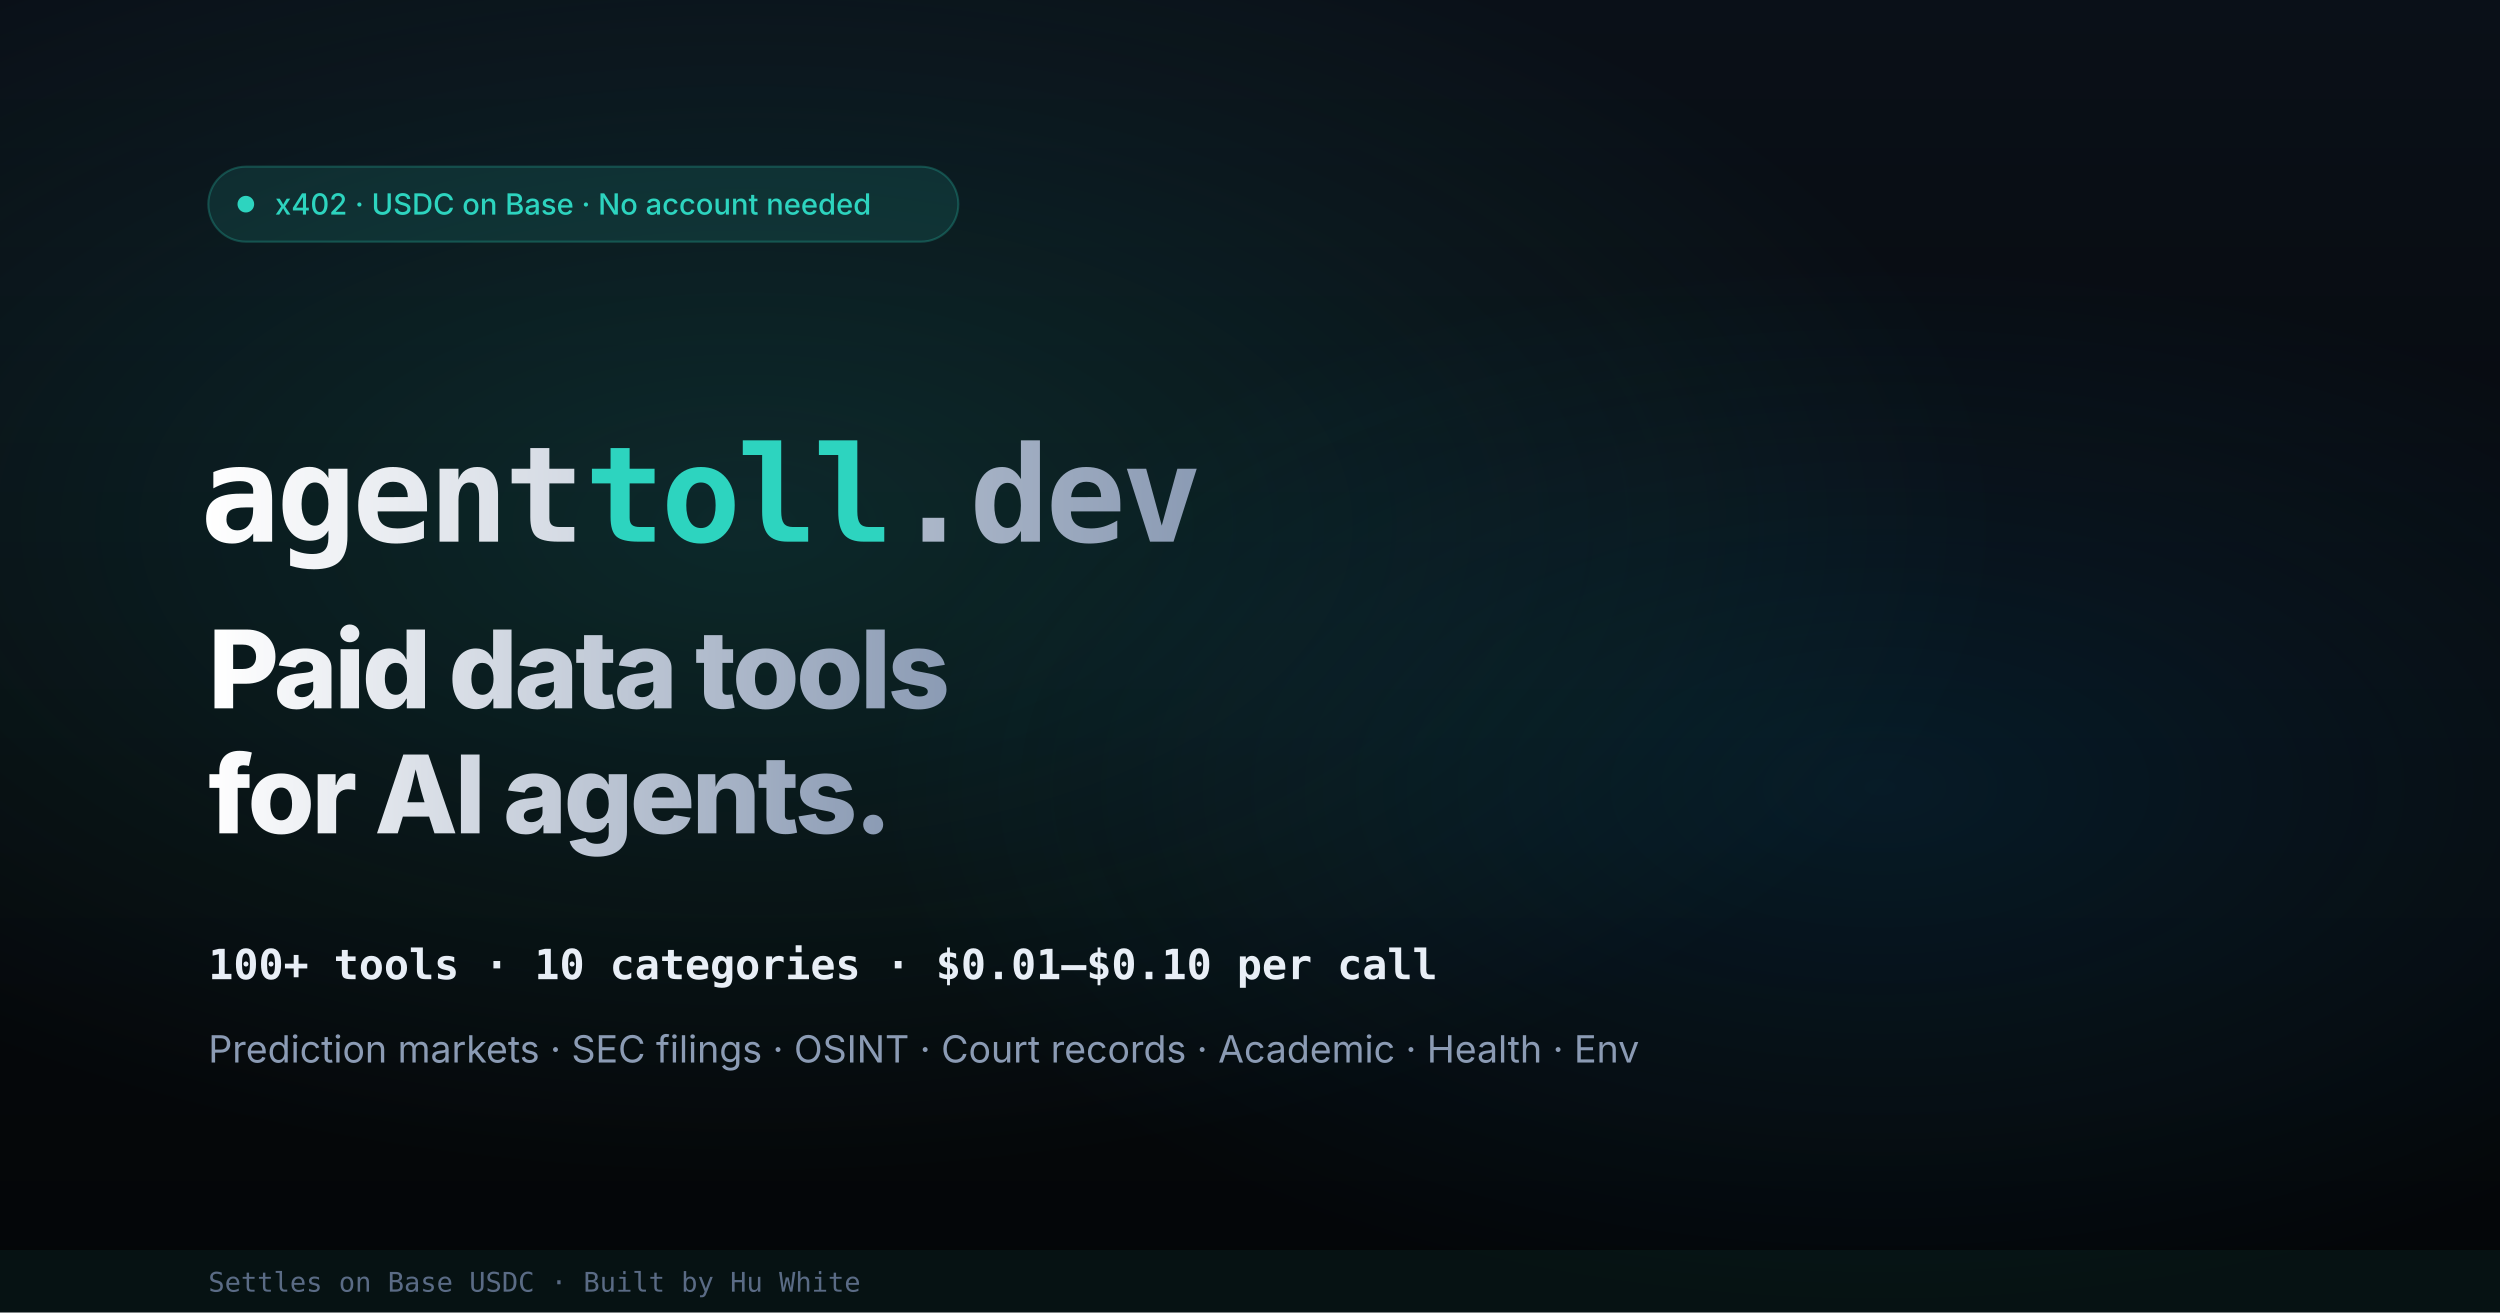
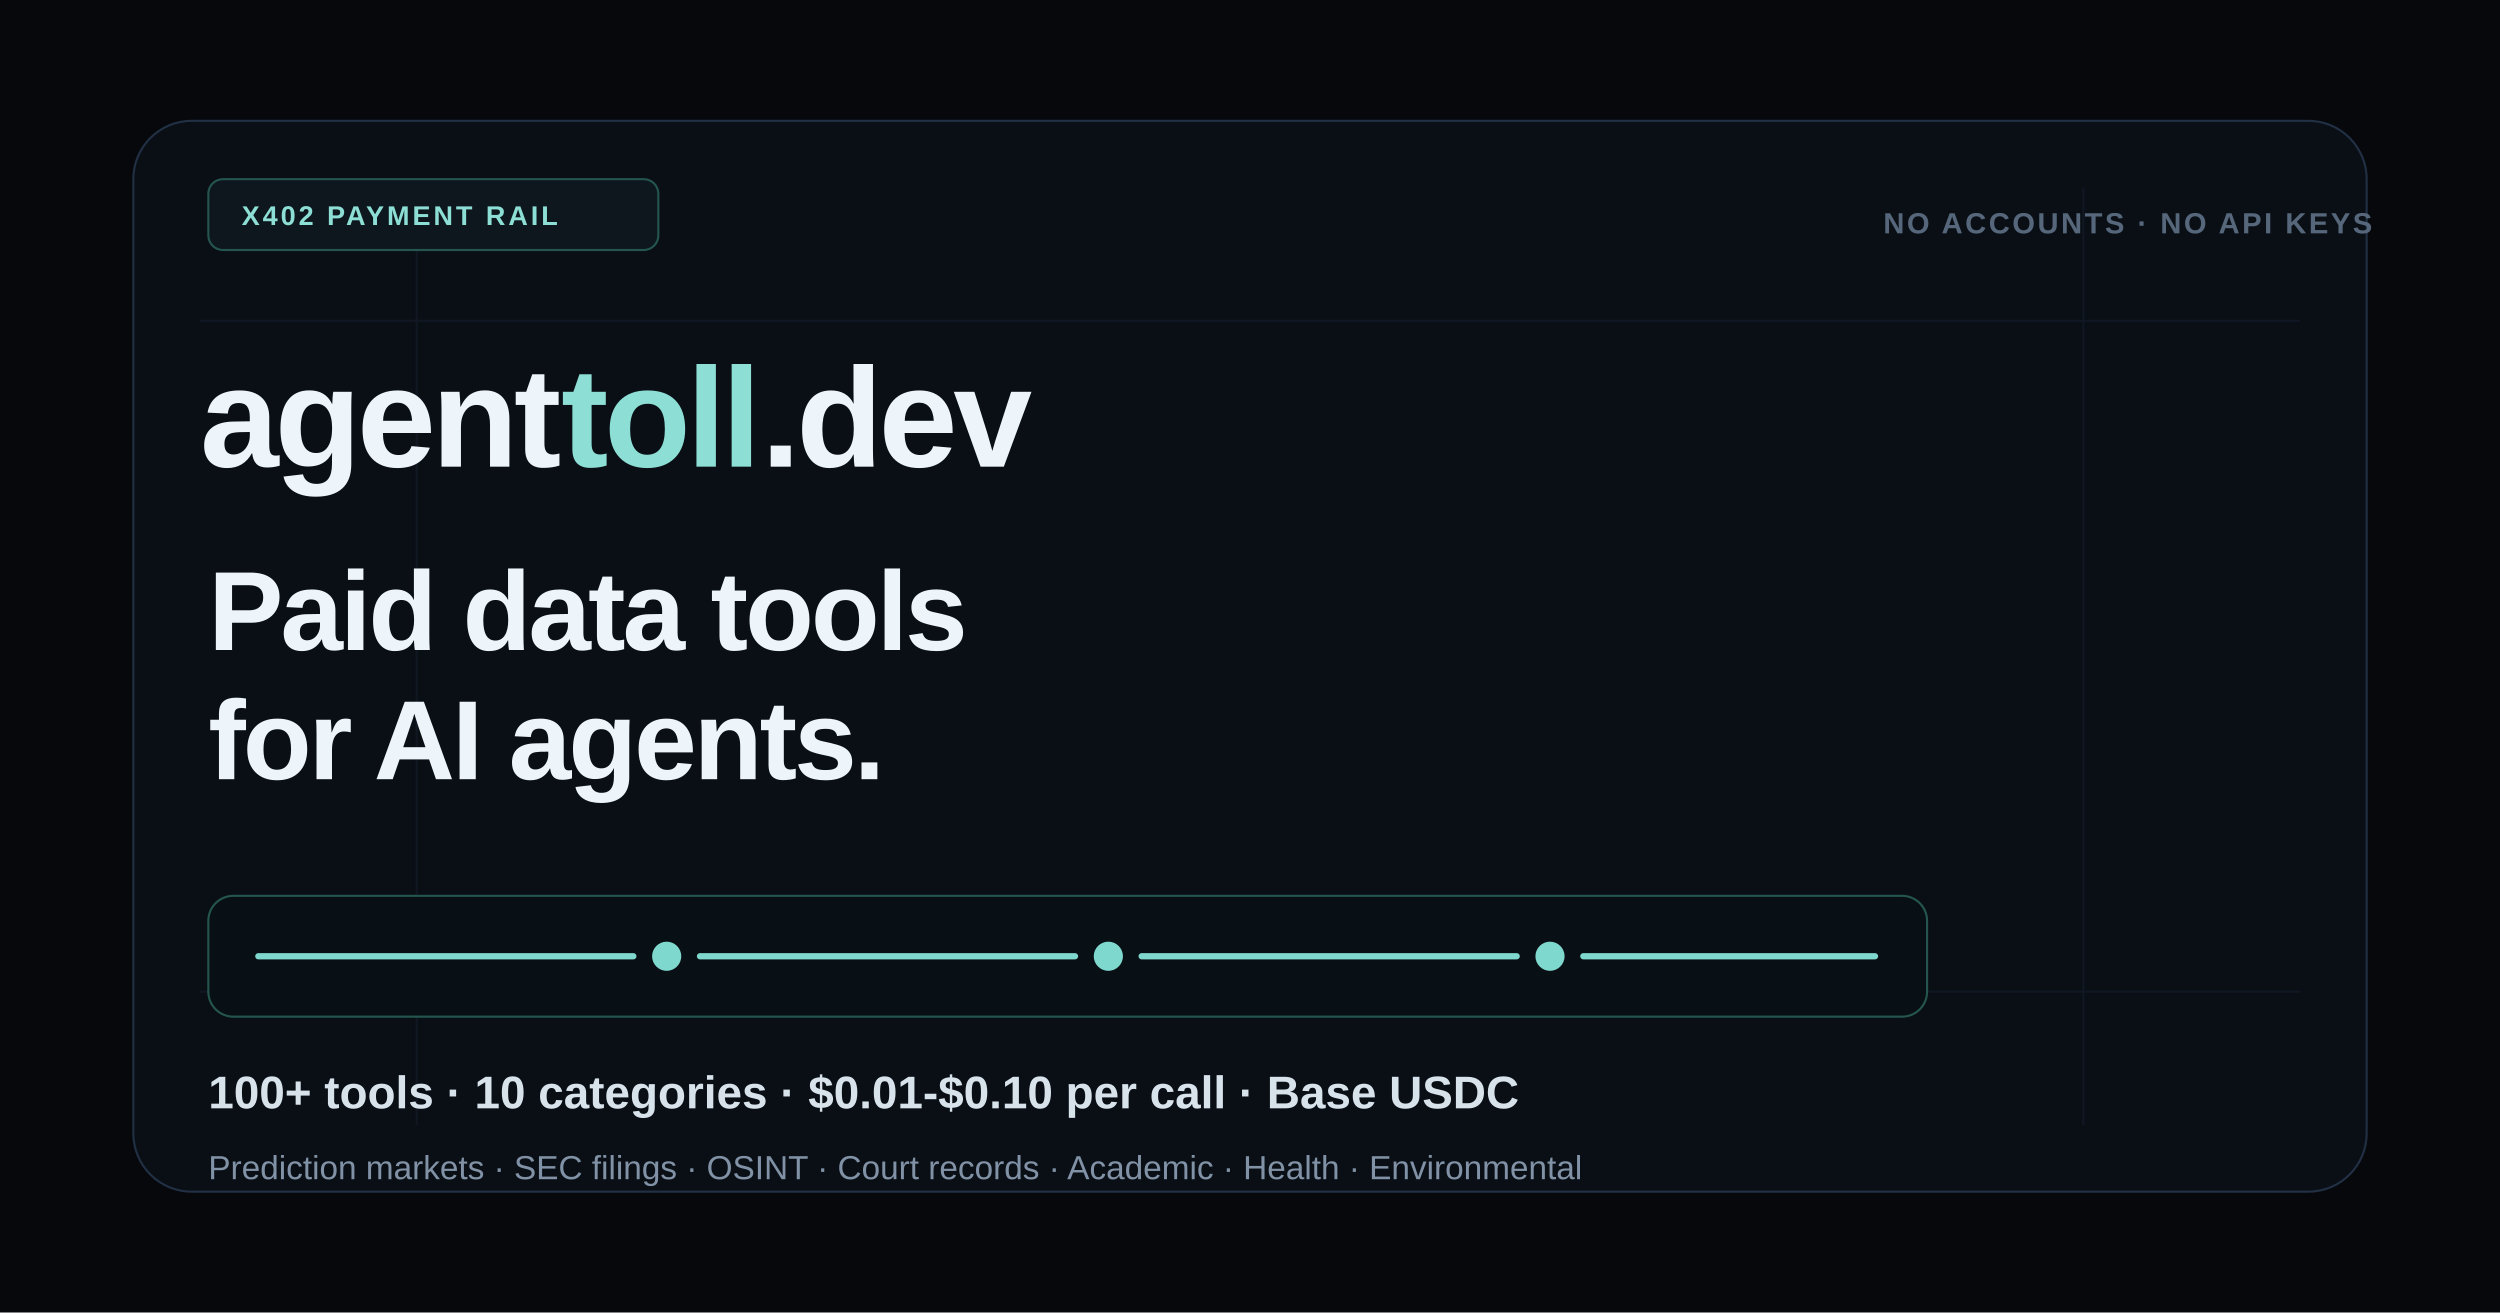
<svg xmlns="http://www.w3.org/2000/svg" width="1200" height="630" viewBox="0 0 1200 630">
-   <defs>
-     <linearGradient id="bg" x1="0" y1="0" x2="0" y2="1">
-       <stop offset="0%" stop-color="#0a1018" />
-       <stop offset="60%" stop-color="#06080c" />
-       <stop offset="100%" stop-color="#040608" />
-     </linearGradient>
-     <radialGradient id="glow1" cx="30%" cy="40%" r="50%">
-       <stop offset="0%" stop-color="#2dd4bf" stop-opacity="0.15" />
-       <stop offset="100%" stop-color="#2dd4bf" stop-opacity="0" />
-     </radialGradient>
-     <radialGradient id="glow2" cx="75%" cy="60%" r="40%">
-       <stop offset="0%" stop-color="#0ea5e9" stop-opacity="0.12" />
-       <stop offset="100%" stop-color="#0ea5e9" stop-opacity="0" />
-     </radialGradient>
-     <linearGradient id="chrome" x1="0" y1="0" x2="1" y2="0">
-       <stop offset="0%" stop-color="#ffffff" />
-       <stop offset="100%" stop-color="#8b9bb4" />
-     </linearGradient>
-   </defs>
-   <rect width="1200" height="630" fill="url(#bg)" />
-   <rect width="1200" height="630" fill="url(#glow1)" />
-   <rect width="1200" height="630" fill="url(#glow2)" />
-   <rect x="100" y="80" width="360" height="36" rx="18" fill="rgba(45,212,191,0.12)" stroke="rgba(45,212,191,0.25)" stroke-width="1" />
-   <circle cx="118" cy="98" r="4" fill="#2dd4bf" />
-   <text x="132" y="103" font-family="Inter, system-ui, sans-serif" font-size="14" font-weight="500" fill="#2dd4bf">x402 · USDC on Base · No account needed</text>
-   <text x="96" y="260" font-family="'JetBrains Mono', monospace" font-size="64" font-weight="700" fill="url(#chrome)" letter-spacing="-2">
-     agent<tspan fill="#2dd4bf">toll</tspan>.dev
-   </text>
-   <text x="100" y="340" font-family="Inter, system-ui, sans-serif" font-size="52" font-weight="800" fill="url(#chrome)" letter-spacing="-1.5">
-     Paid data tools
-   </text>
-   <text x="100" y="400" font-family="Inter, system-ui, sans-serif" font-size="52" font-weight="800" fill="url(#chrome)" letter-spacing="-1.5">
-     for AI agents.
-   </text>
-   <text x="100" y="470" font-family="'JetBrains Mono', monospace" font-size="20" font-weight="600" fill="#e8eef6">
-     100+ tools · 10 categories · $0.01–$0.10 per call
-   </text>
-   <text x="100" y="510" font-family="Inter, system-ui, sans-serif" font-size="18" fill="#8b9bb4">
-     Prediction markets · SEC filings · OSINT · Court records · Academic · Health · Env
-   </text>
-   <rect x="0" y="600" width="1200" height="30" fill="rgba(45,212,191,0.06)" />
-   <text x="100" y="620" font-family="'JetBrains Mono', monospace" font-size="13" fill="#5a6b85">
-     Settles on Base USDC · Built by Hu White
-   </text>
+   <rect width="1200" height="630" fill="#06080c" />
+   <rect x="64" y="58" width="1072" height="514" rx="28" fill="#0a0f16" stroke="#213044" stroke-width="1" />
+   <g opacity="0.42" stroke="#182233" stroke-width="1">
+     <path d="M96 154H1104" />
+     <path d="M96 476H1104" />
+     <path d="M200 90V540" />
+     <path d="M1000 90V540" />
+   </g>
+   <g transform="translate(100 86)">
+     <rect x="0" y="0" width="216" height="34" rx="7" fill="#0d171d" stroke="#24564f" />
+     <text x="16" y="22" font-family="Arial, Helvetica, sans-serif" font-size="13" font-weight="700" letter-spacing="1.4" fill="#8ddfd5">X402 PAYMENT RAIL</text>
+   </g>
+   <text x="96" y="224" font-family="Arial, Helvetica, sans-serif" font-size="68" font-weight="800" letter-spacing="-2" fill="#edf5fb">agent<tspan fill="#8ddfd5">toll</tspan>.dev</text>
+   <text x="100" y="312" font-family="Arial, Helvetica, sans-serif" font-size="54" font-weight="800" letter-spacing="-1.4" fill="#edf5fb">Paid data tools</text>
+   <text x="100" y="374" font-family="Arial, Helvetica, sans-serif" font-size="54" font-weight="800" letter-spacing="-1.4" fill="#edf5fb">for AI agents.</text>
+   <g transform="translate(100 430)">
+     <rect x="0" y="0" width="825" height="58" rx="12" fill="#081015" stroke="#24564f" />
+     <path d="M24 29H204M236 29H416M448 29H628M660 29H800" stroke="#7fd8ce" stroke-width="3" stroke-linecap="round" />
+     <circle cx="220" cy="29" r="7" fill="#7fd8ce" />
+     <circle cx="432" cy="29" r="7" fill="#7fd8ce" />
+     <circle cx="644" cy="29" r="7" fill="#7fd8ce" />
+   </g>
+   <text x="100" y="532" font-family="Arial, Helvetica, sans-serif" font-size="22" font-weight="700" fill="#d7e2ea">100+ tools · 10 categories · $0.01-$0.10 per call · Base USDC</text>
+   <text x="100" y="566" font-family="Arial, Helvetica, sans-serif" font-size="16" fill="#8192a6">Prediction markets · SEC filings · OSINT · Court records · Academic · Health · Environmental</text>
+   <text x="904" y="112" font-family="Arial, Helvetica, sans-serif" font-size="14" font-weight="700" letter-spacing="1.2" fill="#56677b">NO ACCOUNTS · NO API KEYS</text>
</svg>
